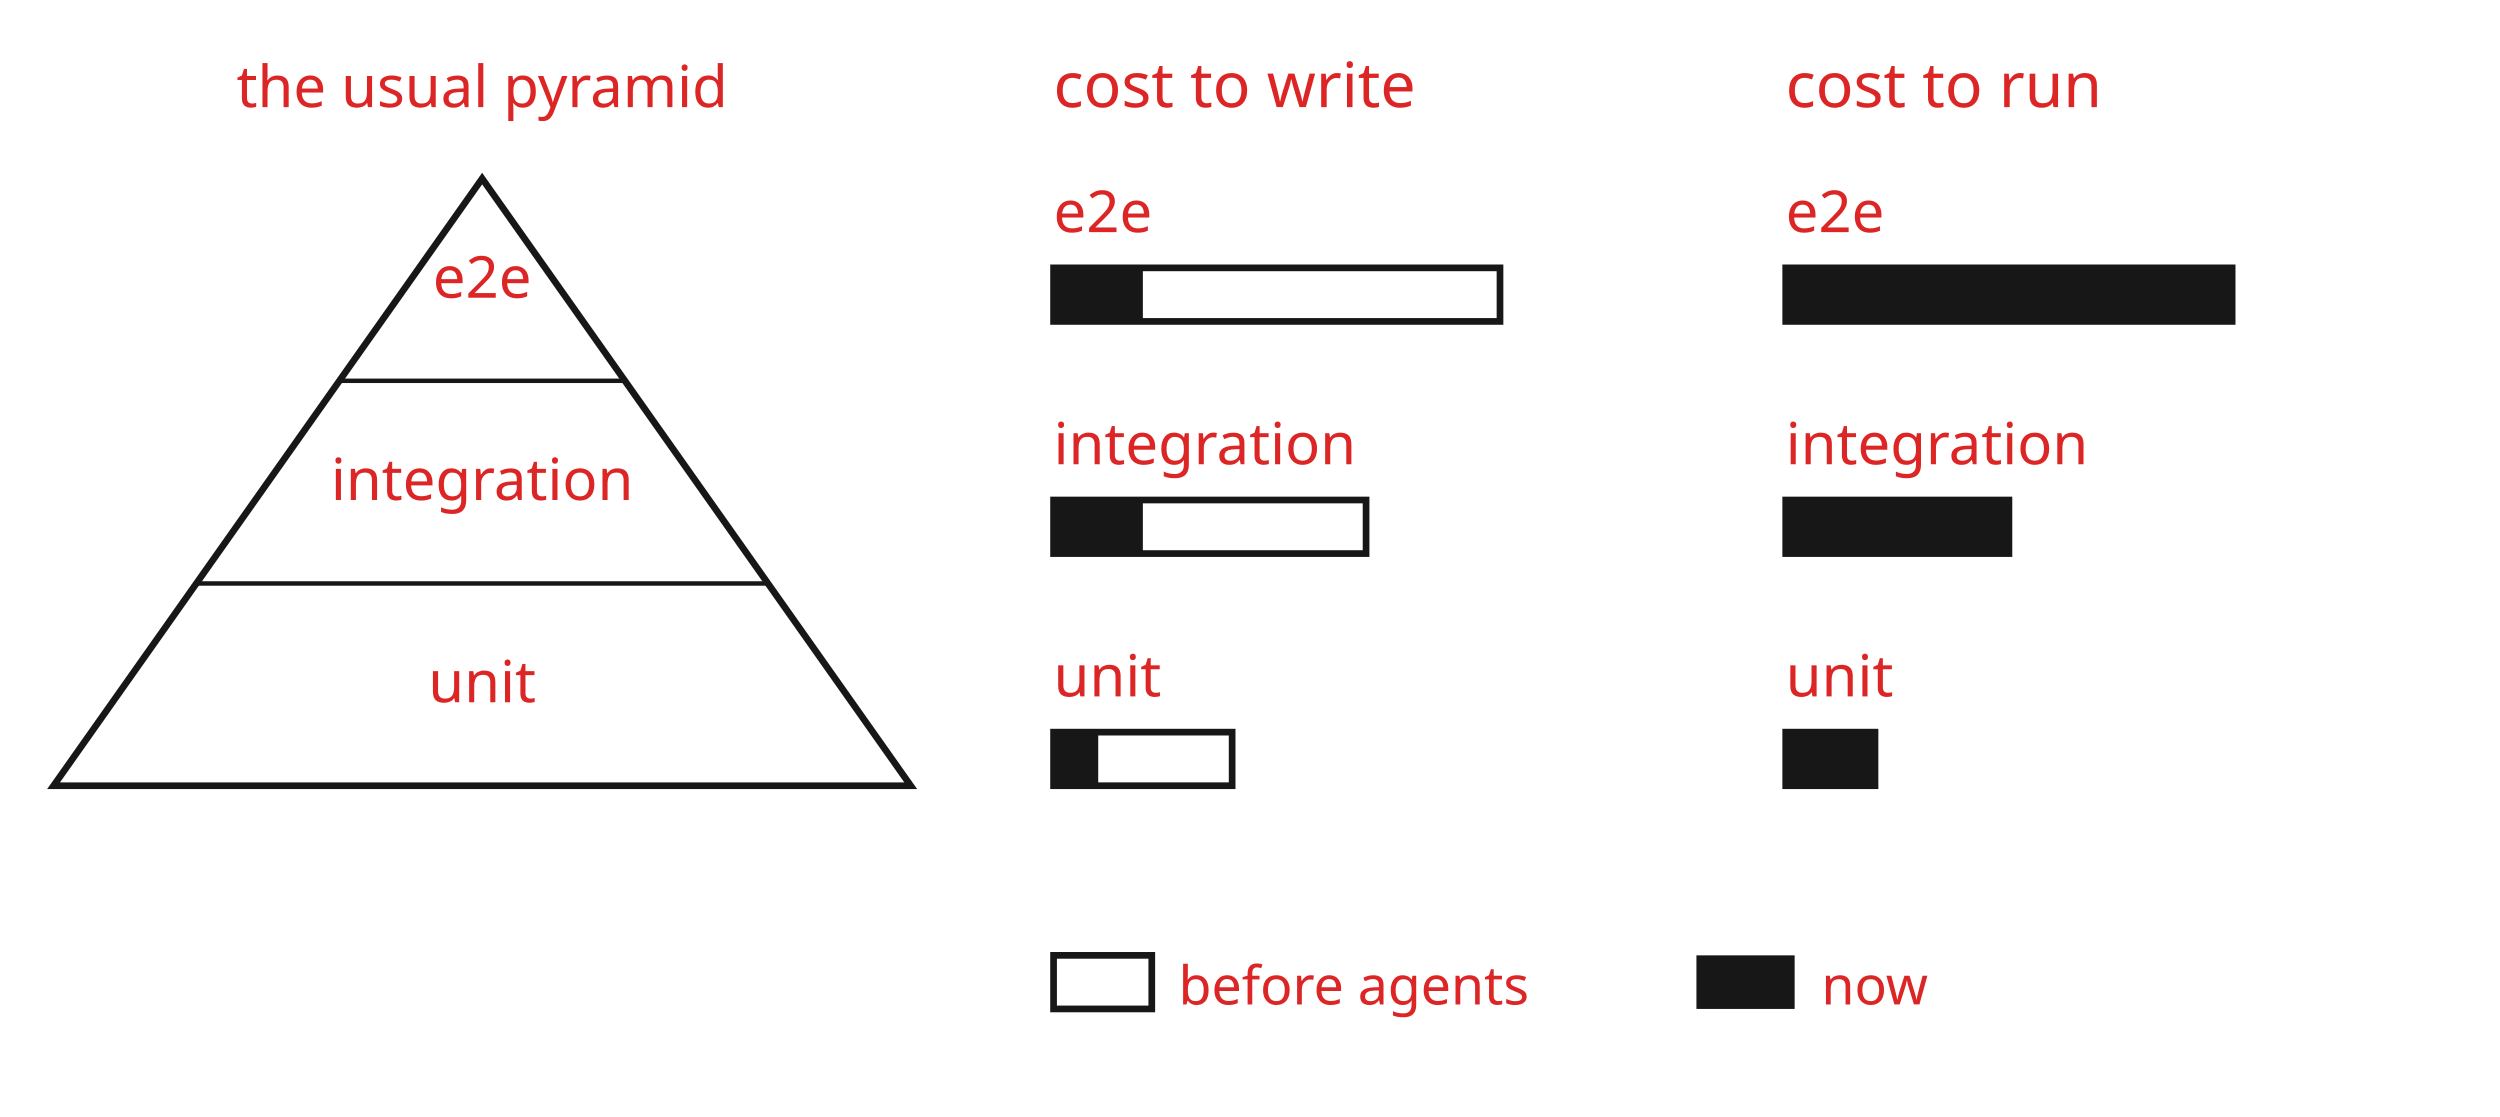
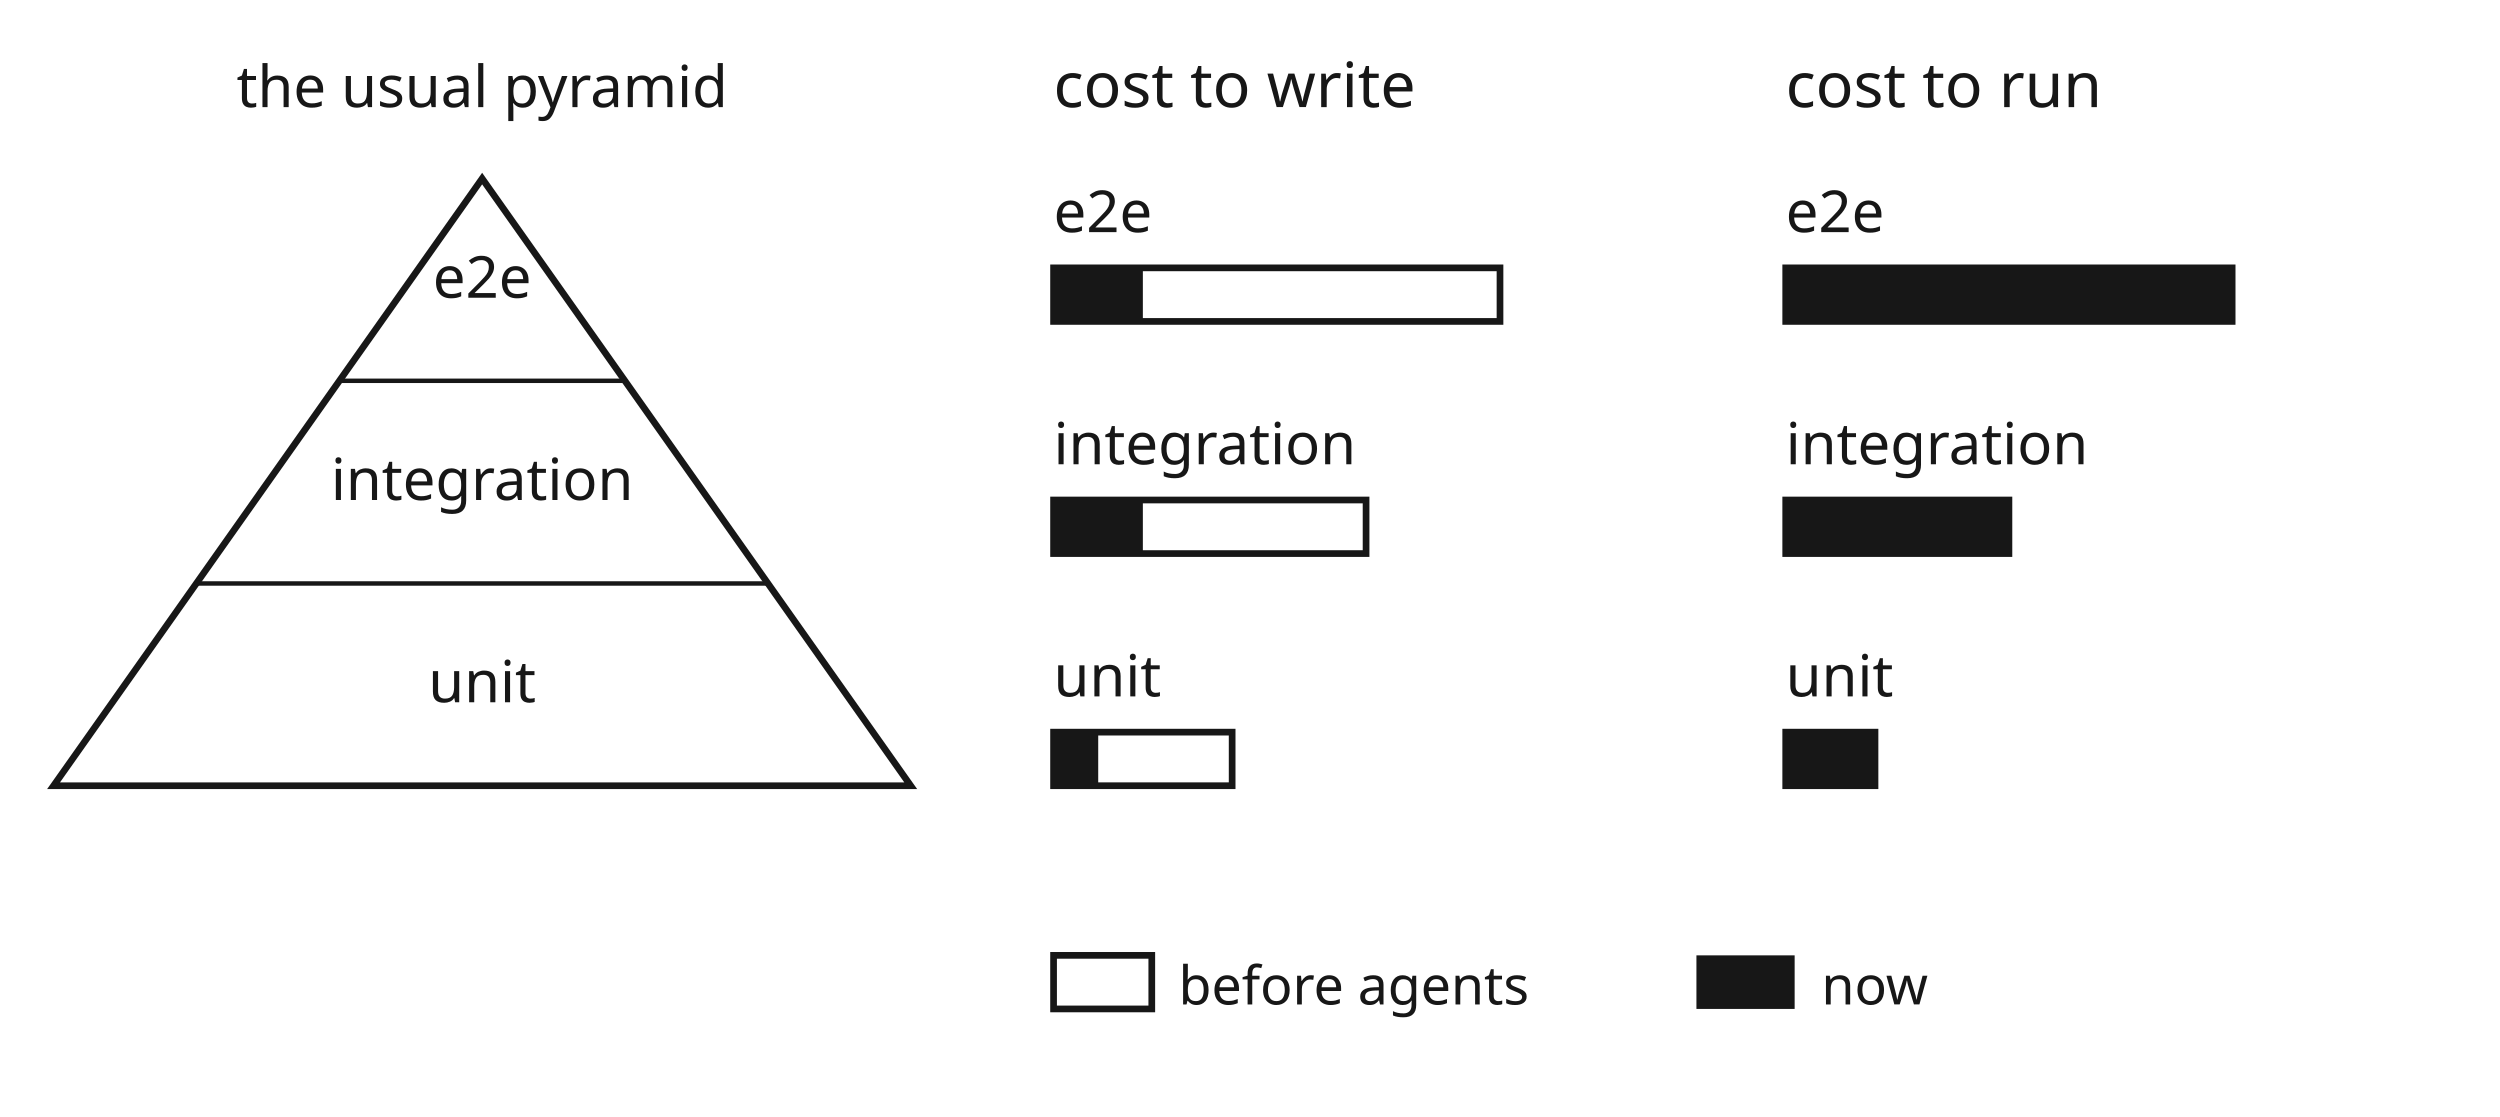
<svg xmlns="http://www.w3.org/2000/svg" viewBox="0 0 560 250" role="img">
  <style>
    .fill { fill: #171717; }
    .line { fill: none; stroke: #171717; stroke-width: 1.5; }
    .hair { fill: none; stroke: #171717; stroke-width: 1; }
-     text { fill: #dc2626; font-family: ui-sans-serif, system-ui, sans-serif; }
+     text { fill: #171717; font-family: ui-sans-serif, system-ui, sans-serif; }
    @media (prefers-color-scheme: dark) {
      .fill { fill: #f4f4f5; }
      .line, .hair { stroke: #f4f4f5; }
-       text { fill: #f87171; }
+       text { fill: #f4f4f5; }
    }
  </style>
  <text x="108" y="24" text-anchor="middle" font-size="13">the usual pyramid</text>
  <polygon class="line" points="108,40 12,176 204,176" />
  <line class="hair" x1="76.0" y1="85.3" x2="140.0" y2="85.3" />
  <line class="hair" x1="44.0" y1="130.7" x2="172.0" y2="130.7" />
  <text x="108" y="66.7" text-anchor="middle" font-size="13">e2e</text>
  <text x="108" y="112.0" text-anchor="middle" font-size="13">integration</text>
  <text x="108" y="157.3" text-anchor="middle" font-size="13">unit</text>
  <text x="236" y="24" font-size="14">cost to write</text>
  <text x="400" y="24" font-size="14">cost to run</text>
  <text x="236" y="52" font-size="13">e2e</text>
  <rect class="line" x="236" y="60" width="100" height="12" />
  <rect class="fill" x="236" y="60" width="20" height="12" />
  <text x="400" y="52" font-size="13">e2e</text>
  <rect class="line" x="400" y="60" width="100" height="12" />
  <rect class="fill" x="400" y="60" width="100" height="12" />
  <text x="236" y="104" font-size="13">integration</text>
  <rect class="line" x="236" y="112" width="70" height="12" />
  <rect class="fill" x="236" y="112" width="20" height="12" />
  <text x="400" y="104" font-size="13">integration</text>
  <rect class="line" x="400" y="112" width="50" height="12" />
  <rect class="fill" x="400" y="112" width="50" height="12" />
  <text x="236" y="156" font-size="13">unit</text>
  <rect class="line" x="236" y="164" width="40" height="12" />
  <rect class="fill" x="236" y="164" width="10" height="12" />
  <text x="400" y="156" font-size="13">unit</text>
  <rect class="line" x="400" y="164" width="20" height="12" />
  <rect class="fill" x="400" y="164" width="20" height="12" />
  <rect class="line" x="236" y="214" width="22" height="12" />
  <text x="264" y="225" font-size="12">before agents</text>
  <rect class="fill" x="380" y="214" width="22" height="12" />
  <text x="408" y="225" font-size="12">now</text>
</svg>
